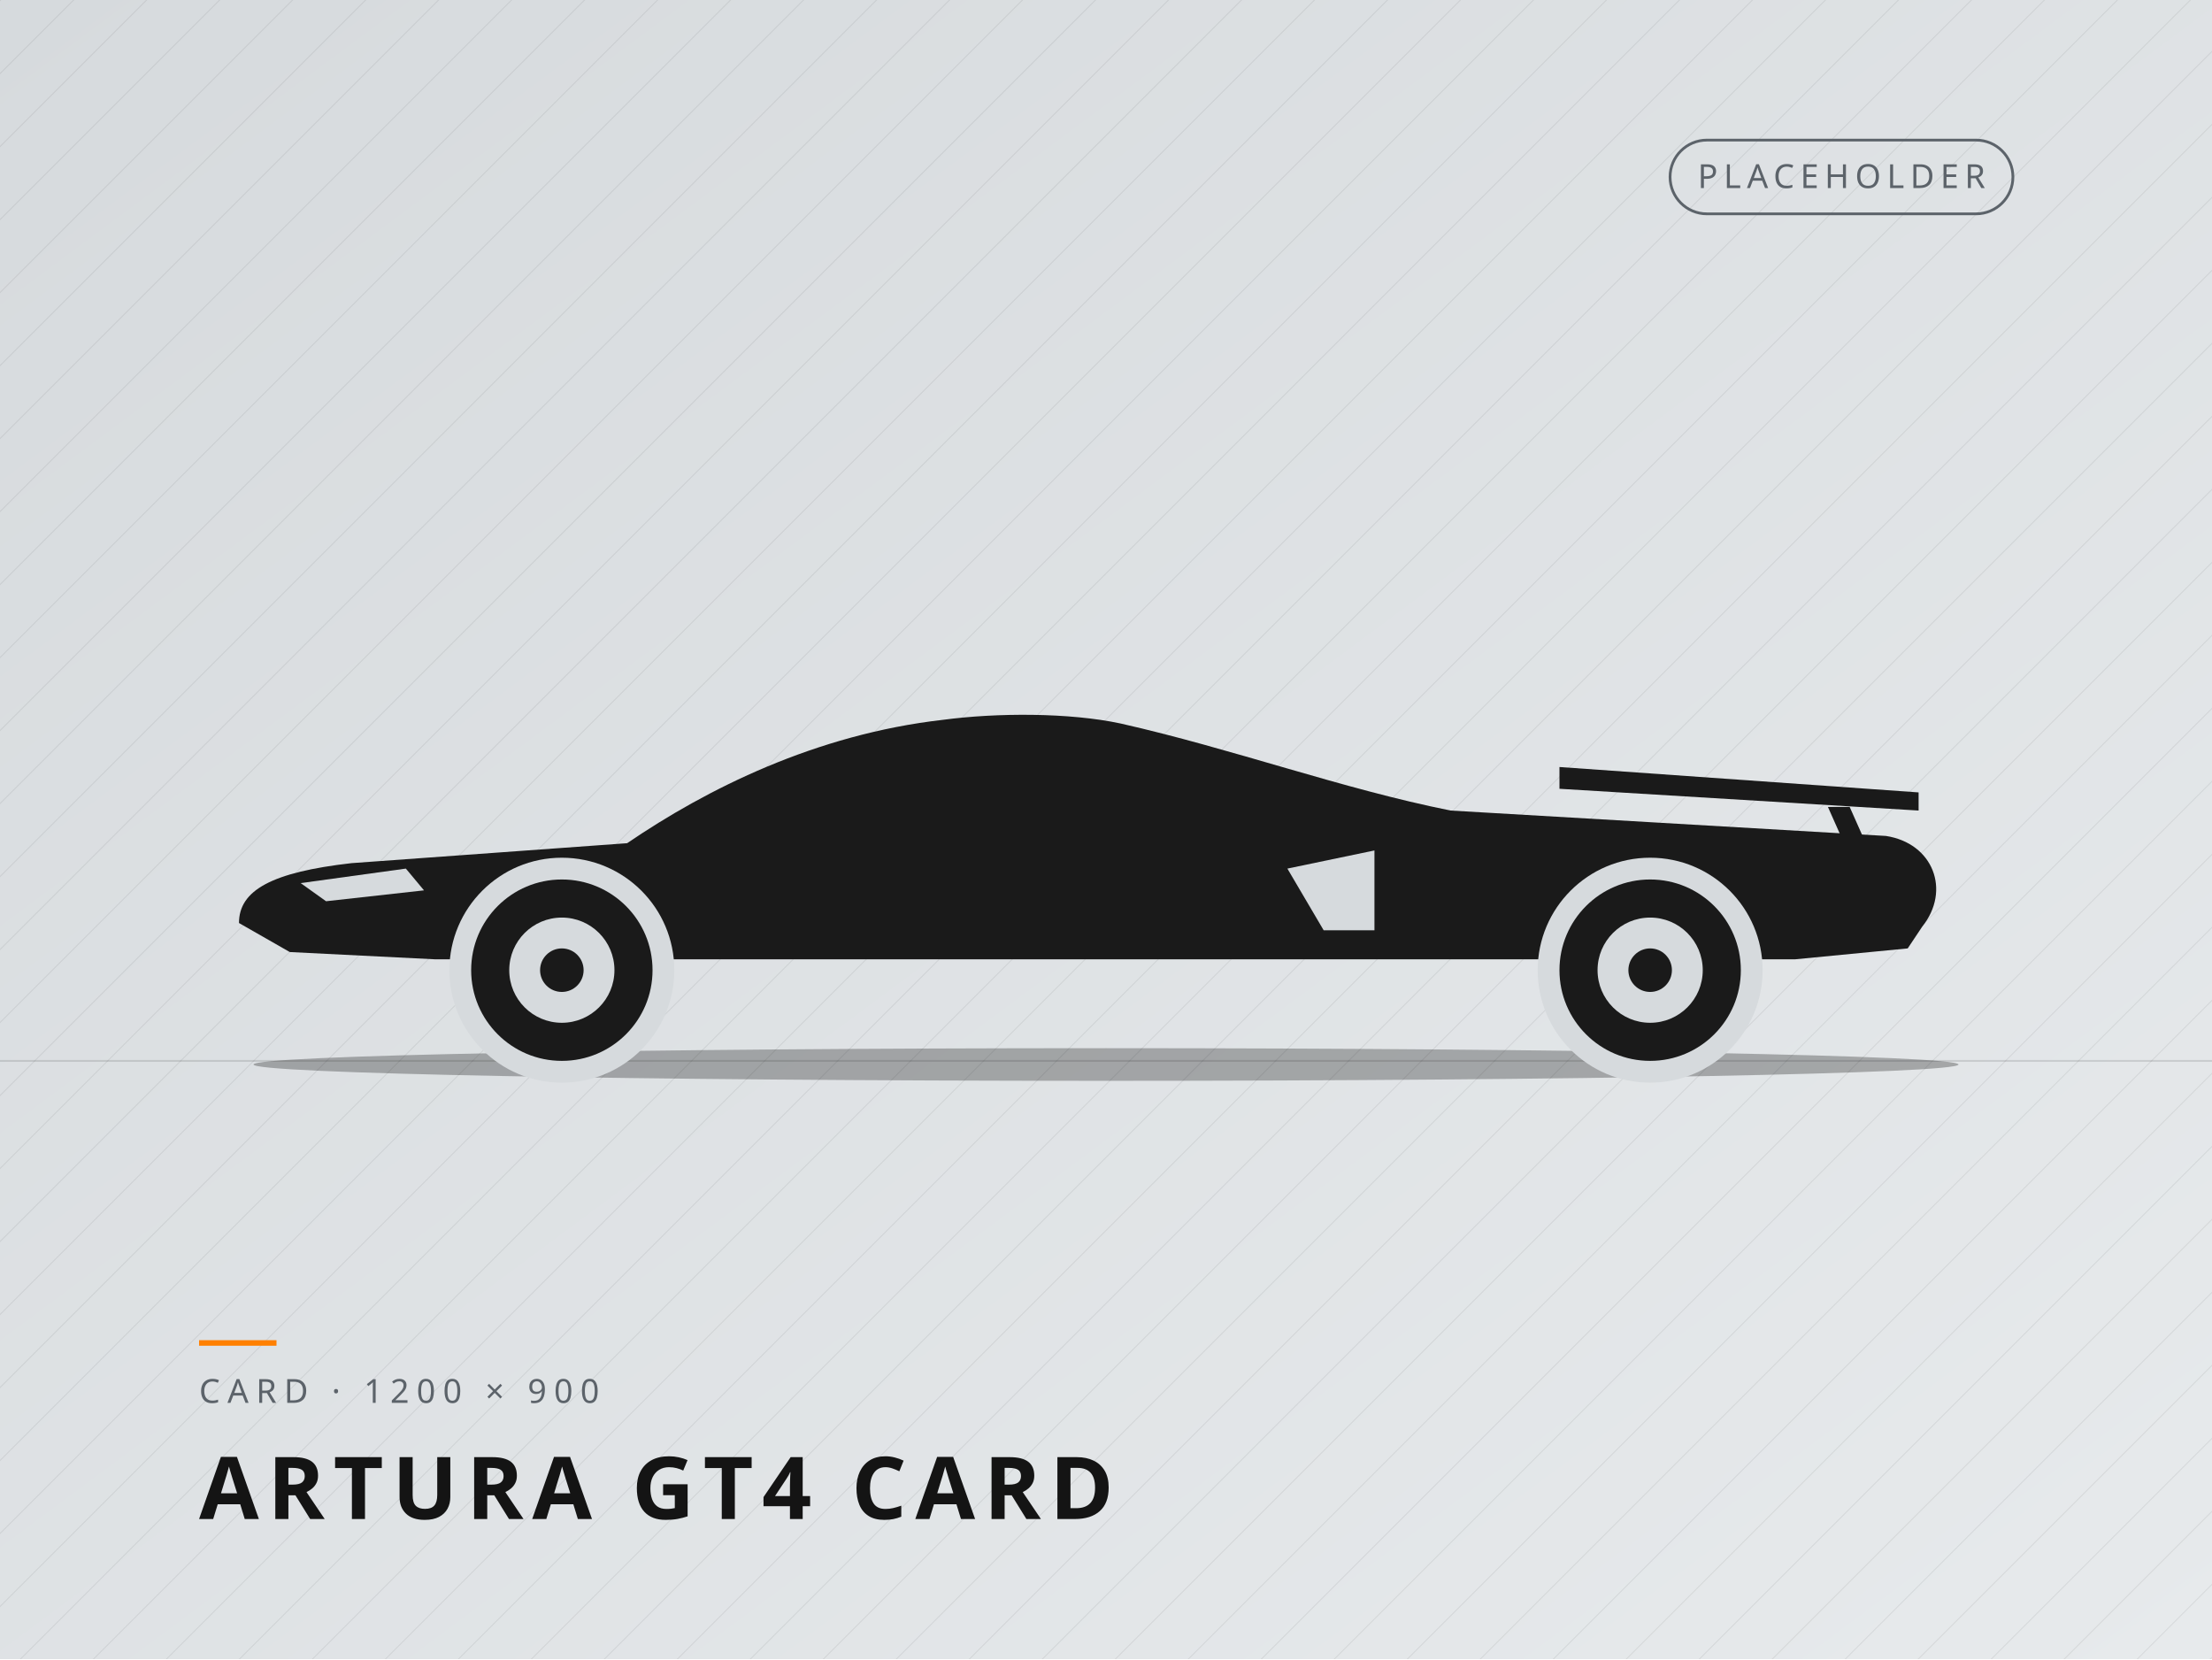
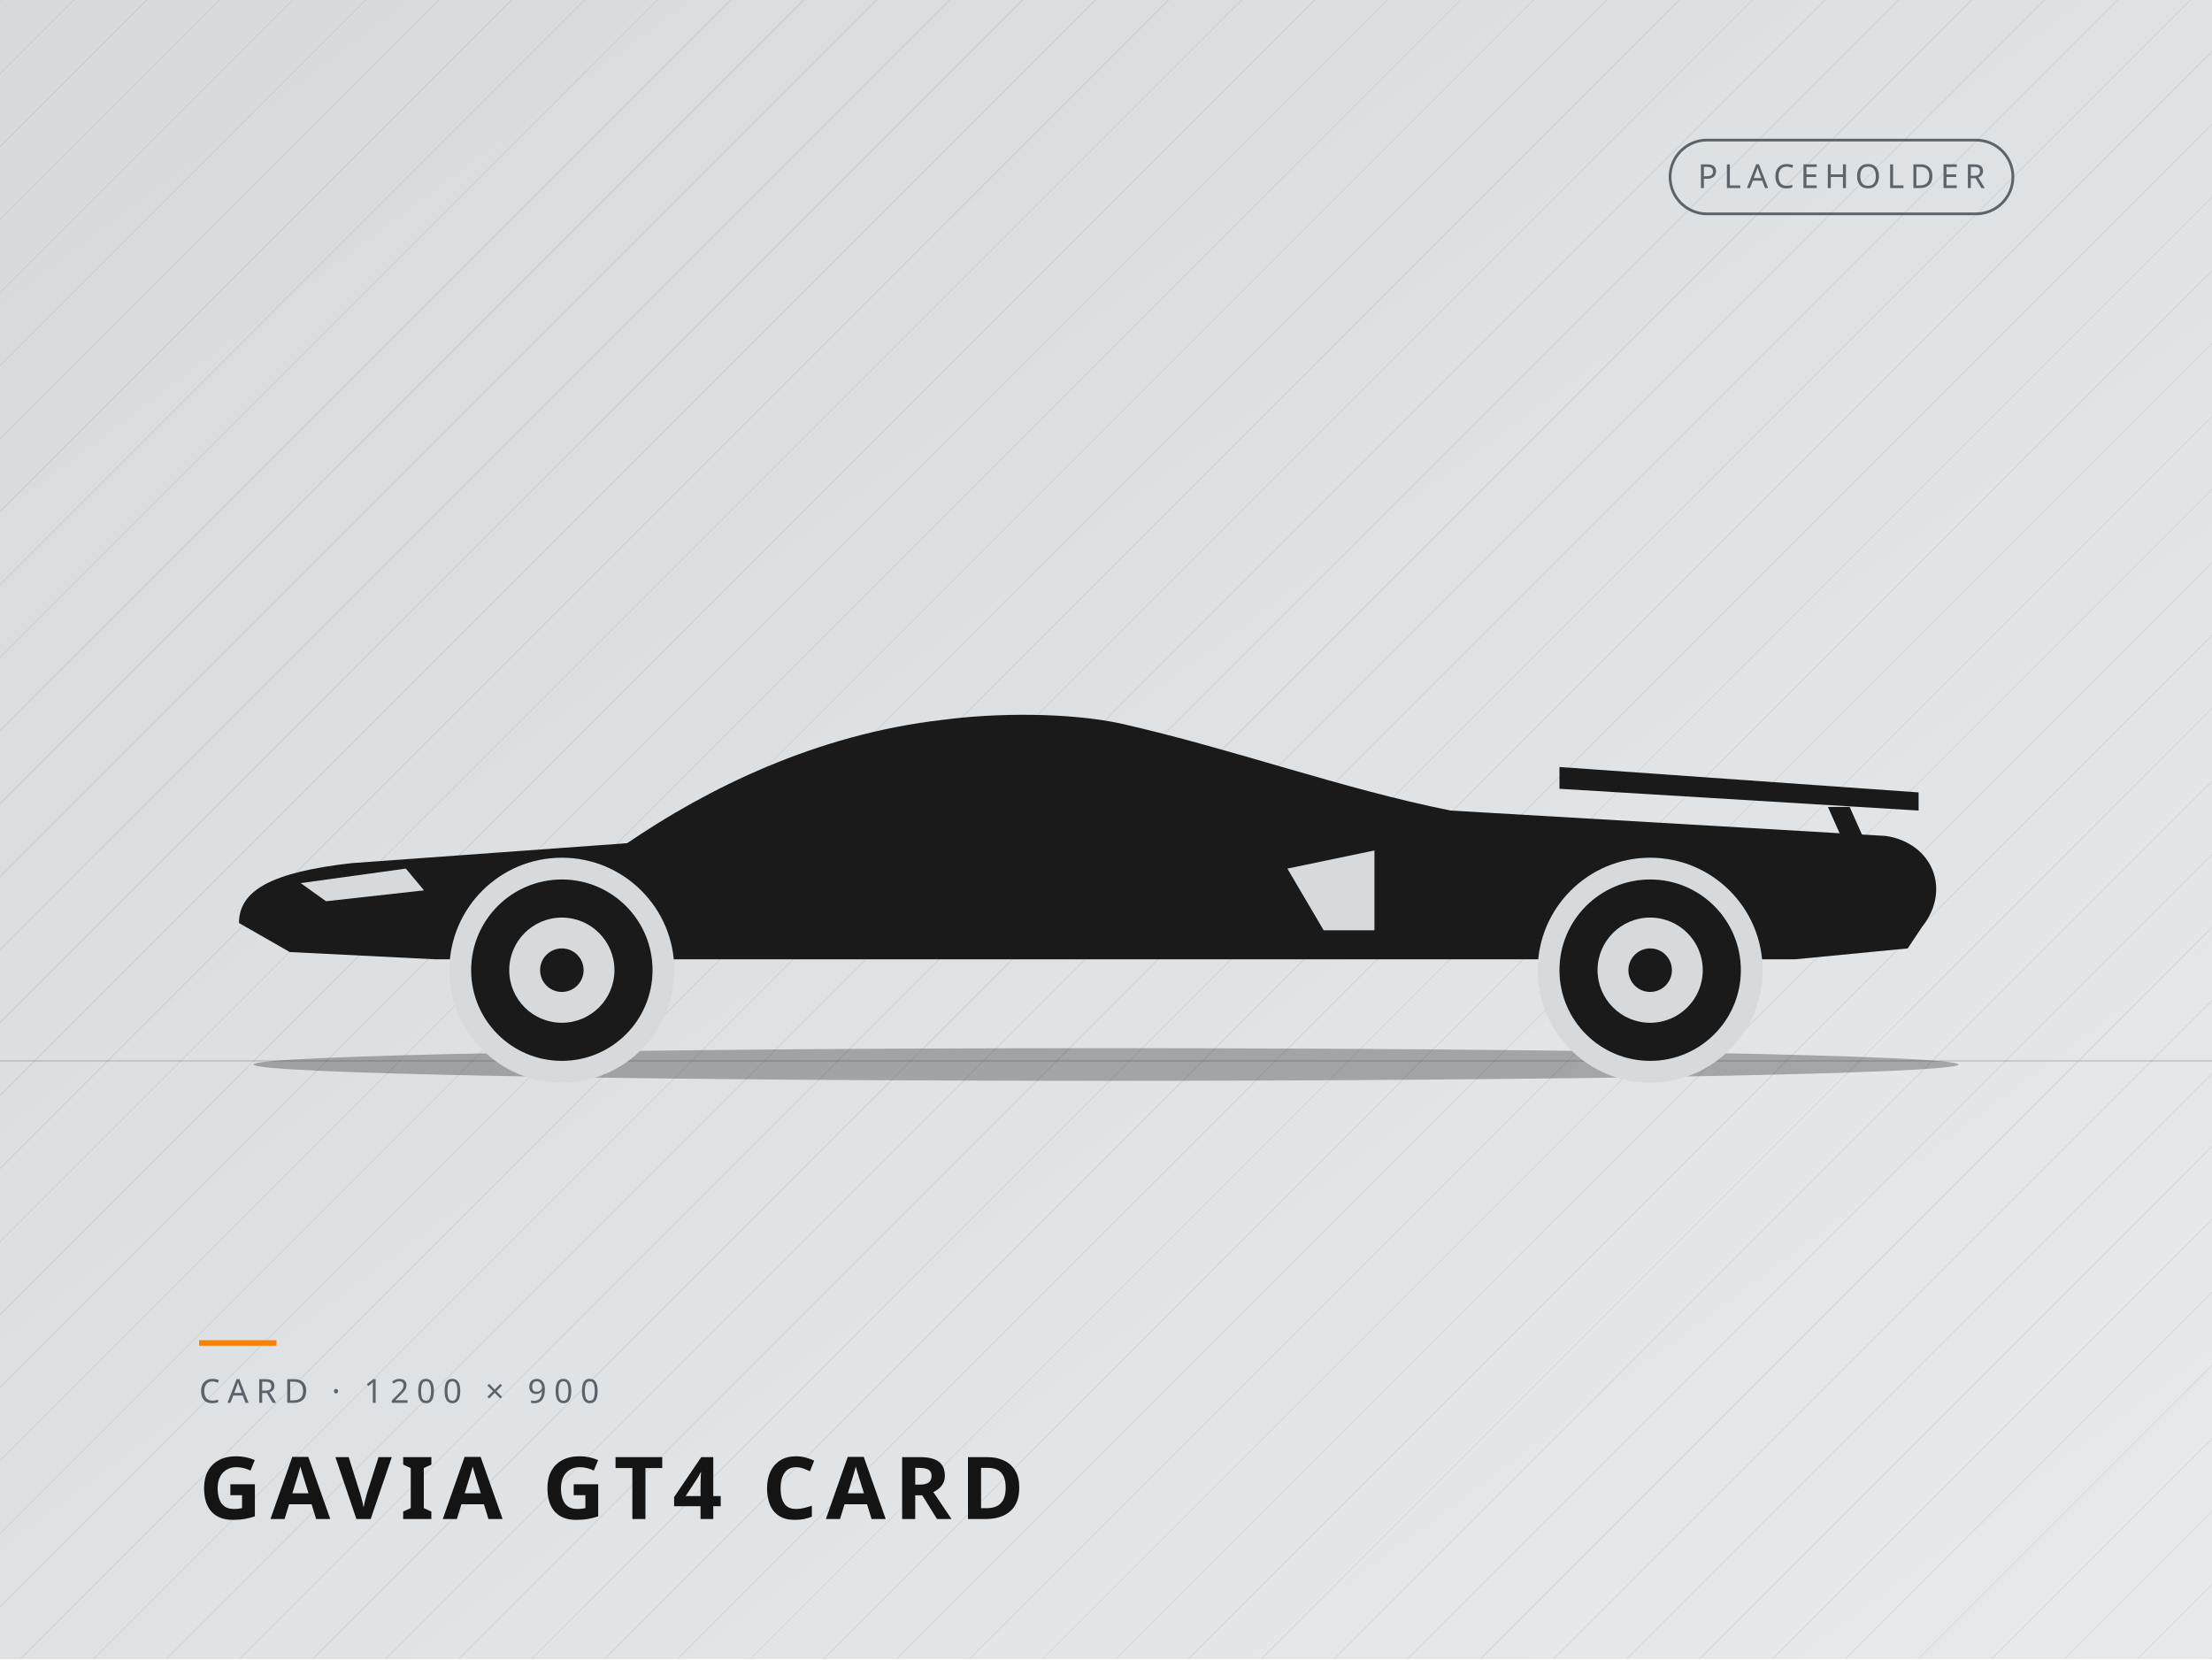
- <svg xmlns="http://www.w3.org/2000/svg" width="1200" height="900" viewBox="0 0 1200 900" role="img" aria-label="Artura GT4 card placeholder">
+ <svg xmlns="http://www.w3.org/2000/svg" width="1200" height="900" viewBox="0 0 1200 900" role="img" aria-label="Gavia GT4 card placeholder">
  <defs>
    <linearGradient id="g-img-artura-gt4-card" x1="0" y1="0" x2="1" y2="1">
      <stop offset="0" stop-color="#d6dadd" />
      <stop offset="1" stop-color="#e7eaec" />
    </linearGradient>
    <pattern id="t-img-artura-gt4-card" width="28" height="28" patternUnits="userSpaceOnUse" patternTransform="rotate(45)">
      <line x1="0" y1="0" x2="0" y2="28" stroke="#000000" stroke-width="1" stroke-opacity="0.07" />
    </pattern>
  </defs>
  <rect width="1200" height="900" fill="url(#g-img-artura-gt4-card)" />
  <rect width="1200" height="900" fill="url(#t-img-artura-gt4-card)" />
  <line x1="0" y1="575.5" x2="1200" y2="575.5" stroke="#000000" stroke-opacity="0.12" stroke-width="1" />
  <g transform="translate(108 260.6) scale(0.984)">
    <ellipse cx="500" cy="322" rx="470" ry="9" fill="#000000" opacity="0.28" />
    <path d="M22 244C22 226 40 216 84 211L236 200C280 170 340 140 410 132C440 128 480 128 508 134C570 148 630 170 690 182L930 196C956 200 966 226 950 246L942 258L880 264L130 264L50 260Z" fill="#1a1a1a" />
    <path d="M750 158L948 172L948 182L750 170Z M898 180L910 180L918 198L906 198Z" fill="#1a1a1a" />
    <path d="M600 214L648 204L648 248L620 248Z" fill="#d6dadd" />
    <path d="M56 222L114 214L124 226L70 232Z" fill="#d6dadd" />
    <circle cx="200" cy="270" r="62" fill="#d6dadd" />
    <circle cx="200" cy="270" r="50" fill="#1a1a1a" />
    <circle cx="200" cy="270" r="29" fill="#d6dadd" />
    <circle cx="200" cy="270" r="12" fill="#1a1a1a" />
    <circle cx="800" cy="270" r="62" fill="#d6dadd" />
    <circle cx="800" cy="270" r="50" fill="#1a1a1a" />
    <circle cx="800" cy="270" r="29" fill="#d6dadd" />
    <circle cx="800" cy="270" r="12" fill="#1a1a1a" />
  </g>
  <g font-family="system-ui, sans-serif" fill="#141414">
    <rect x="108" y="727" width="42" height="3" fill="#ff8000" />
    <text x="108" y="761" font-size="18" letter-spacing="4" fill="#5c636a">CARD · 1200 × 900</text>
-     <text x="108" y="824" font-size="47" font-weight="600" letter-spacing="4.7">ARTURA GT4 CARD</text>
+     <text x="108" y="824" font-size="47" font-weight="600" letter-spacing="4.7">GAVIA GT4 CARD</text>
    <rect x="906" y="76" width="186" height="40" rx="20" fill="none" stroke="#5c636a" stroke-width="1.5" />
    <text x="999" y="102" font-size="18" letter-spacing="3.2" text-anchor="middle" fill="#5c636a">PLACEHOLDER</text>
  </g>
</svg>
